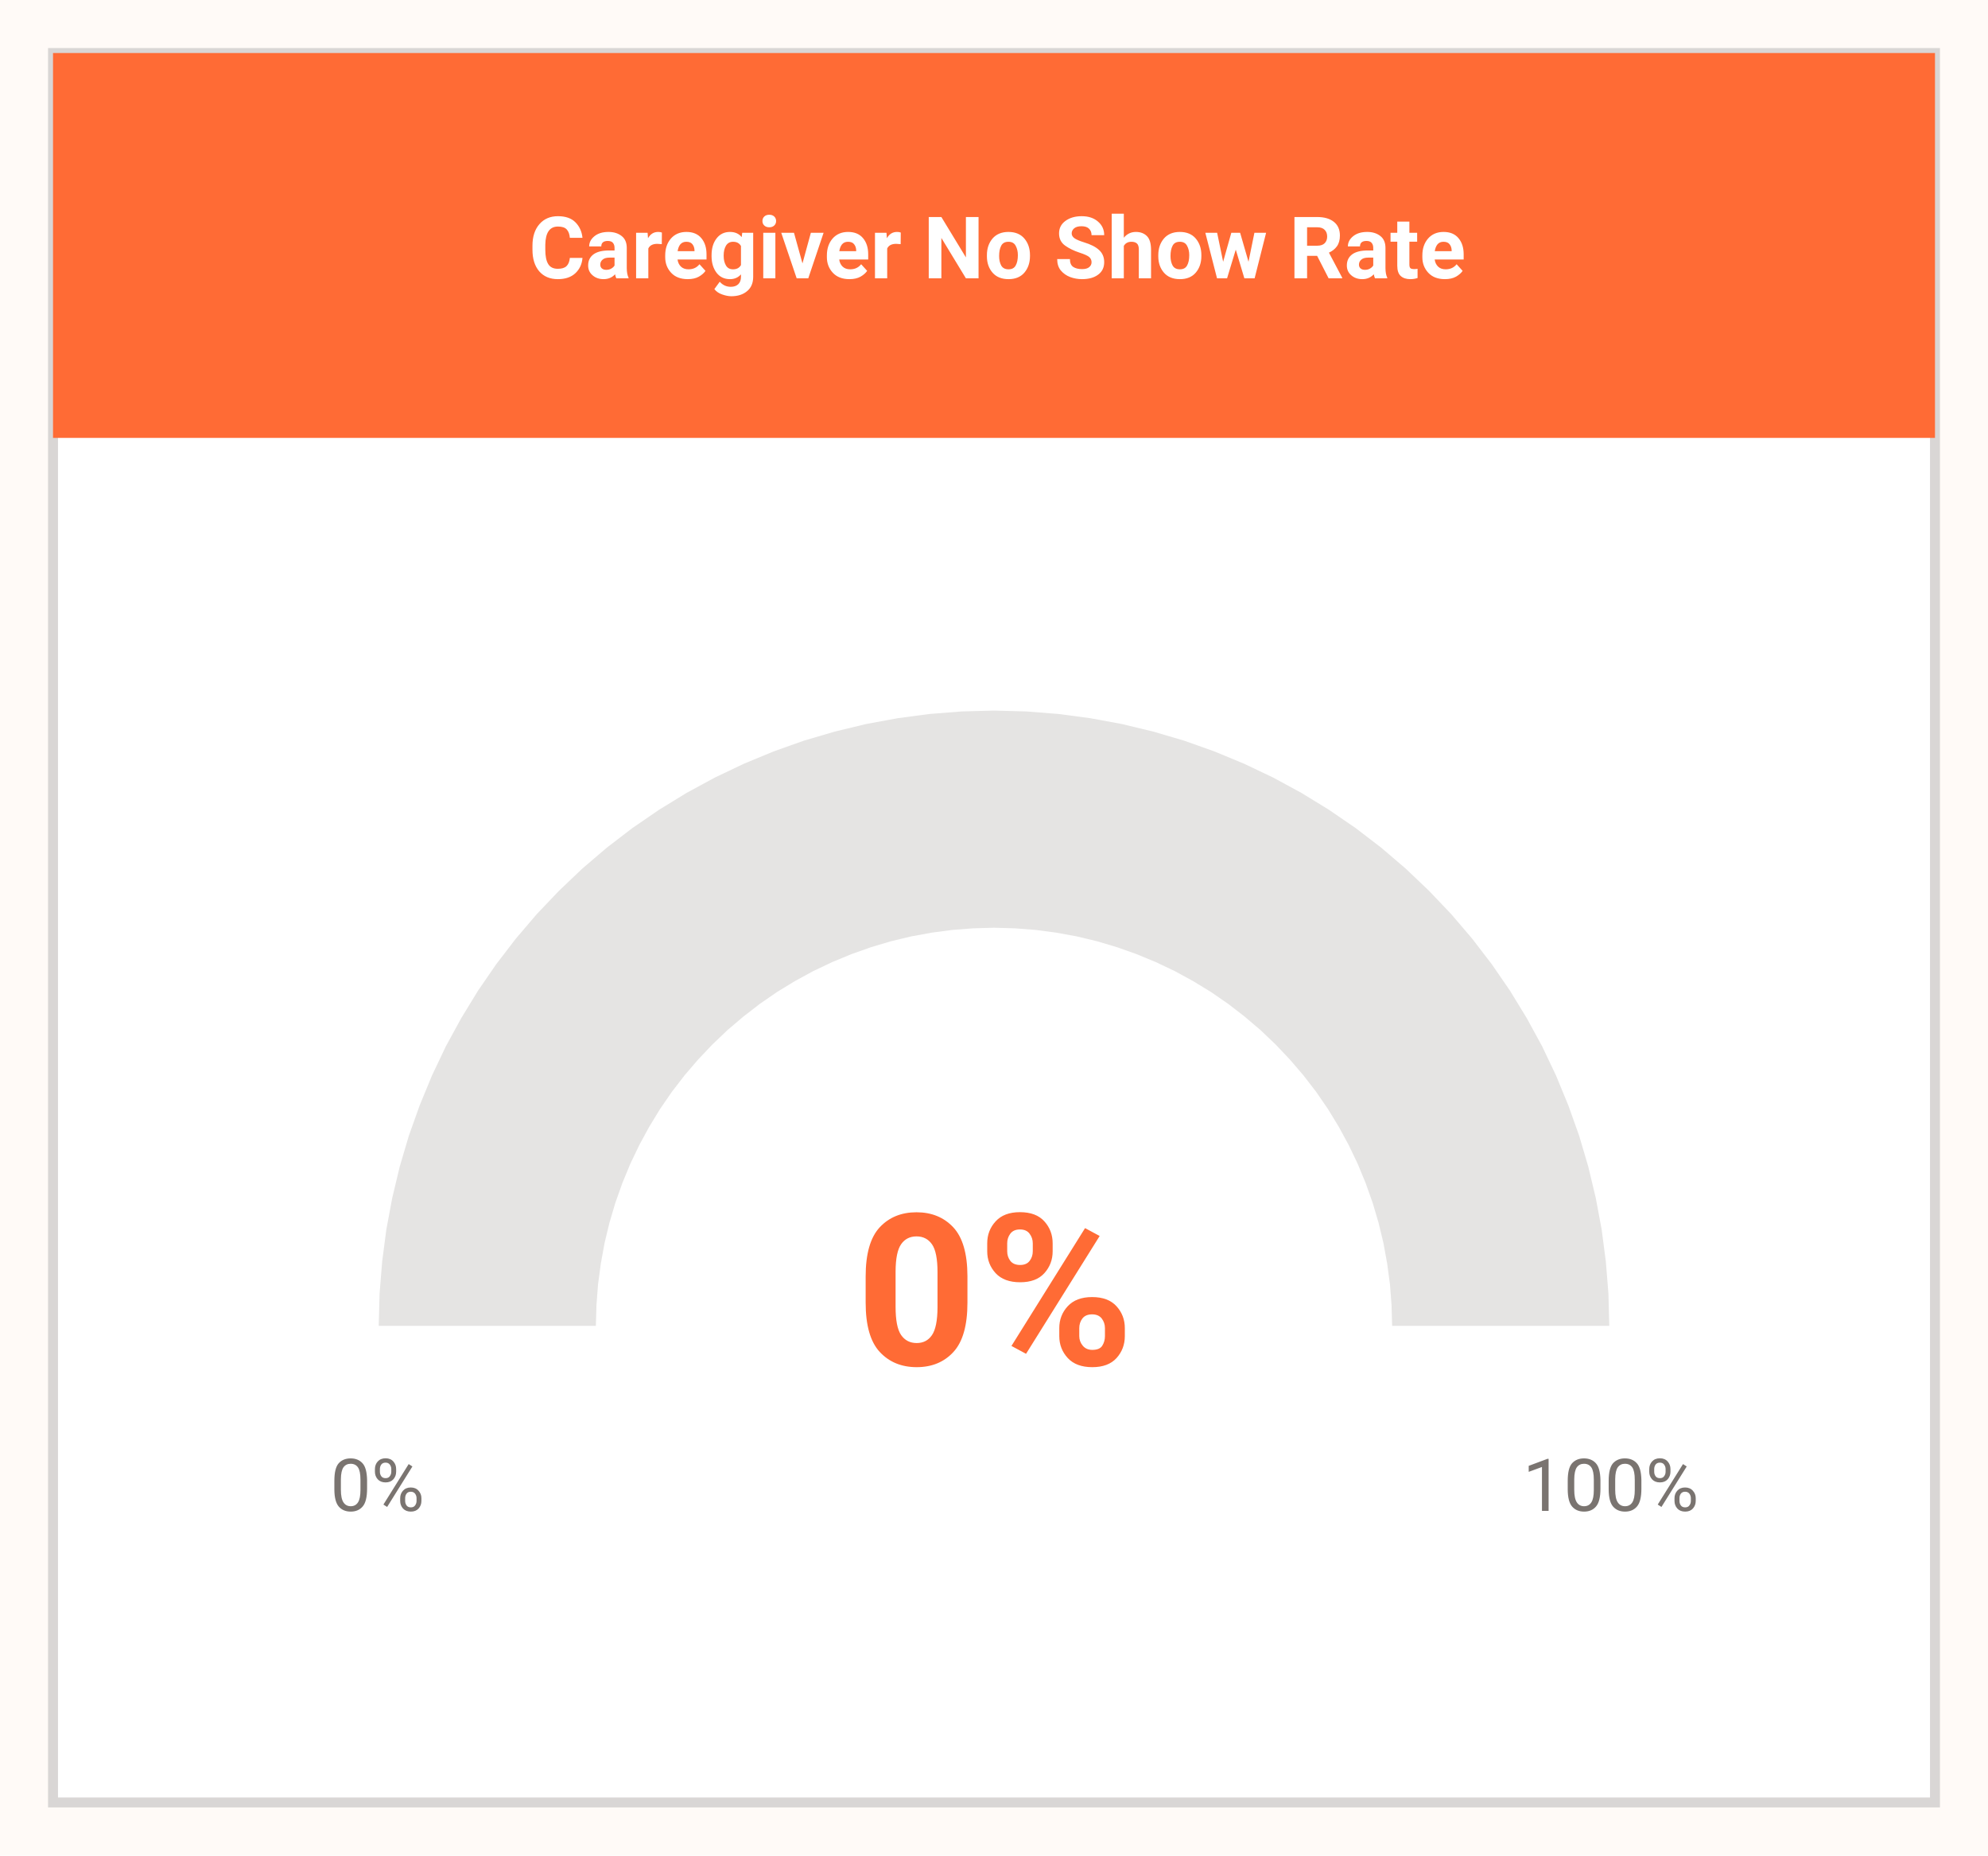
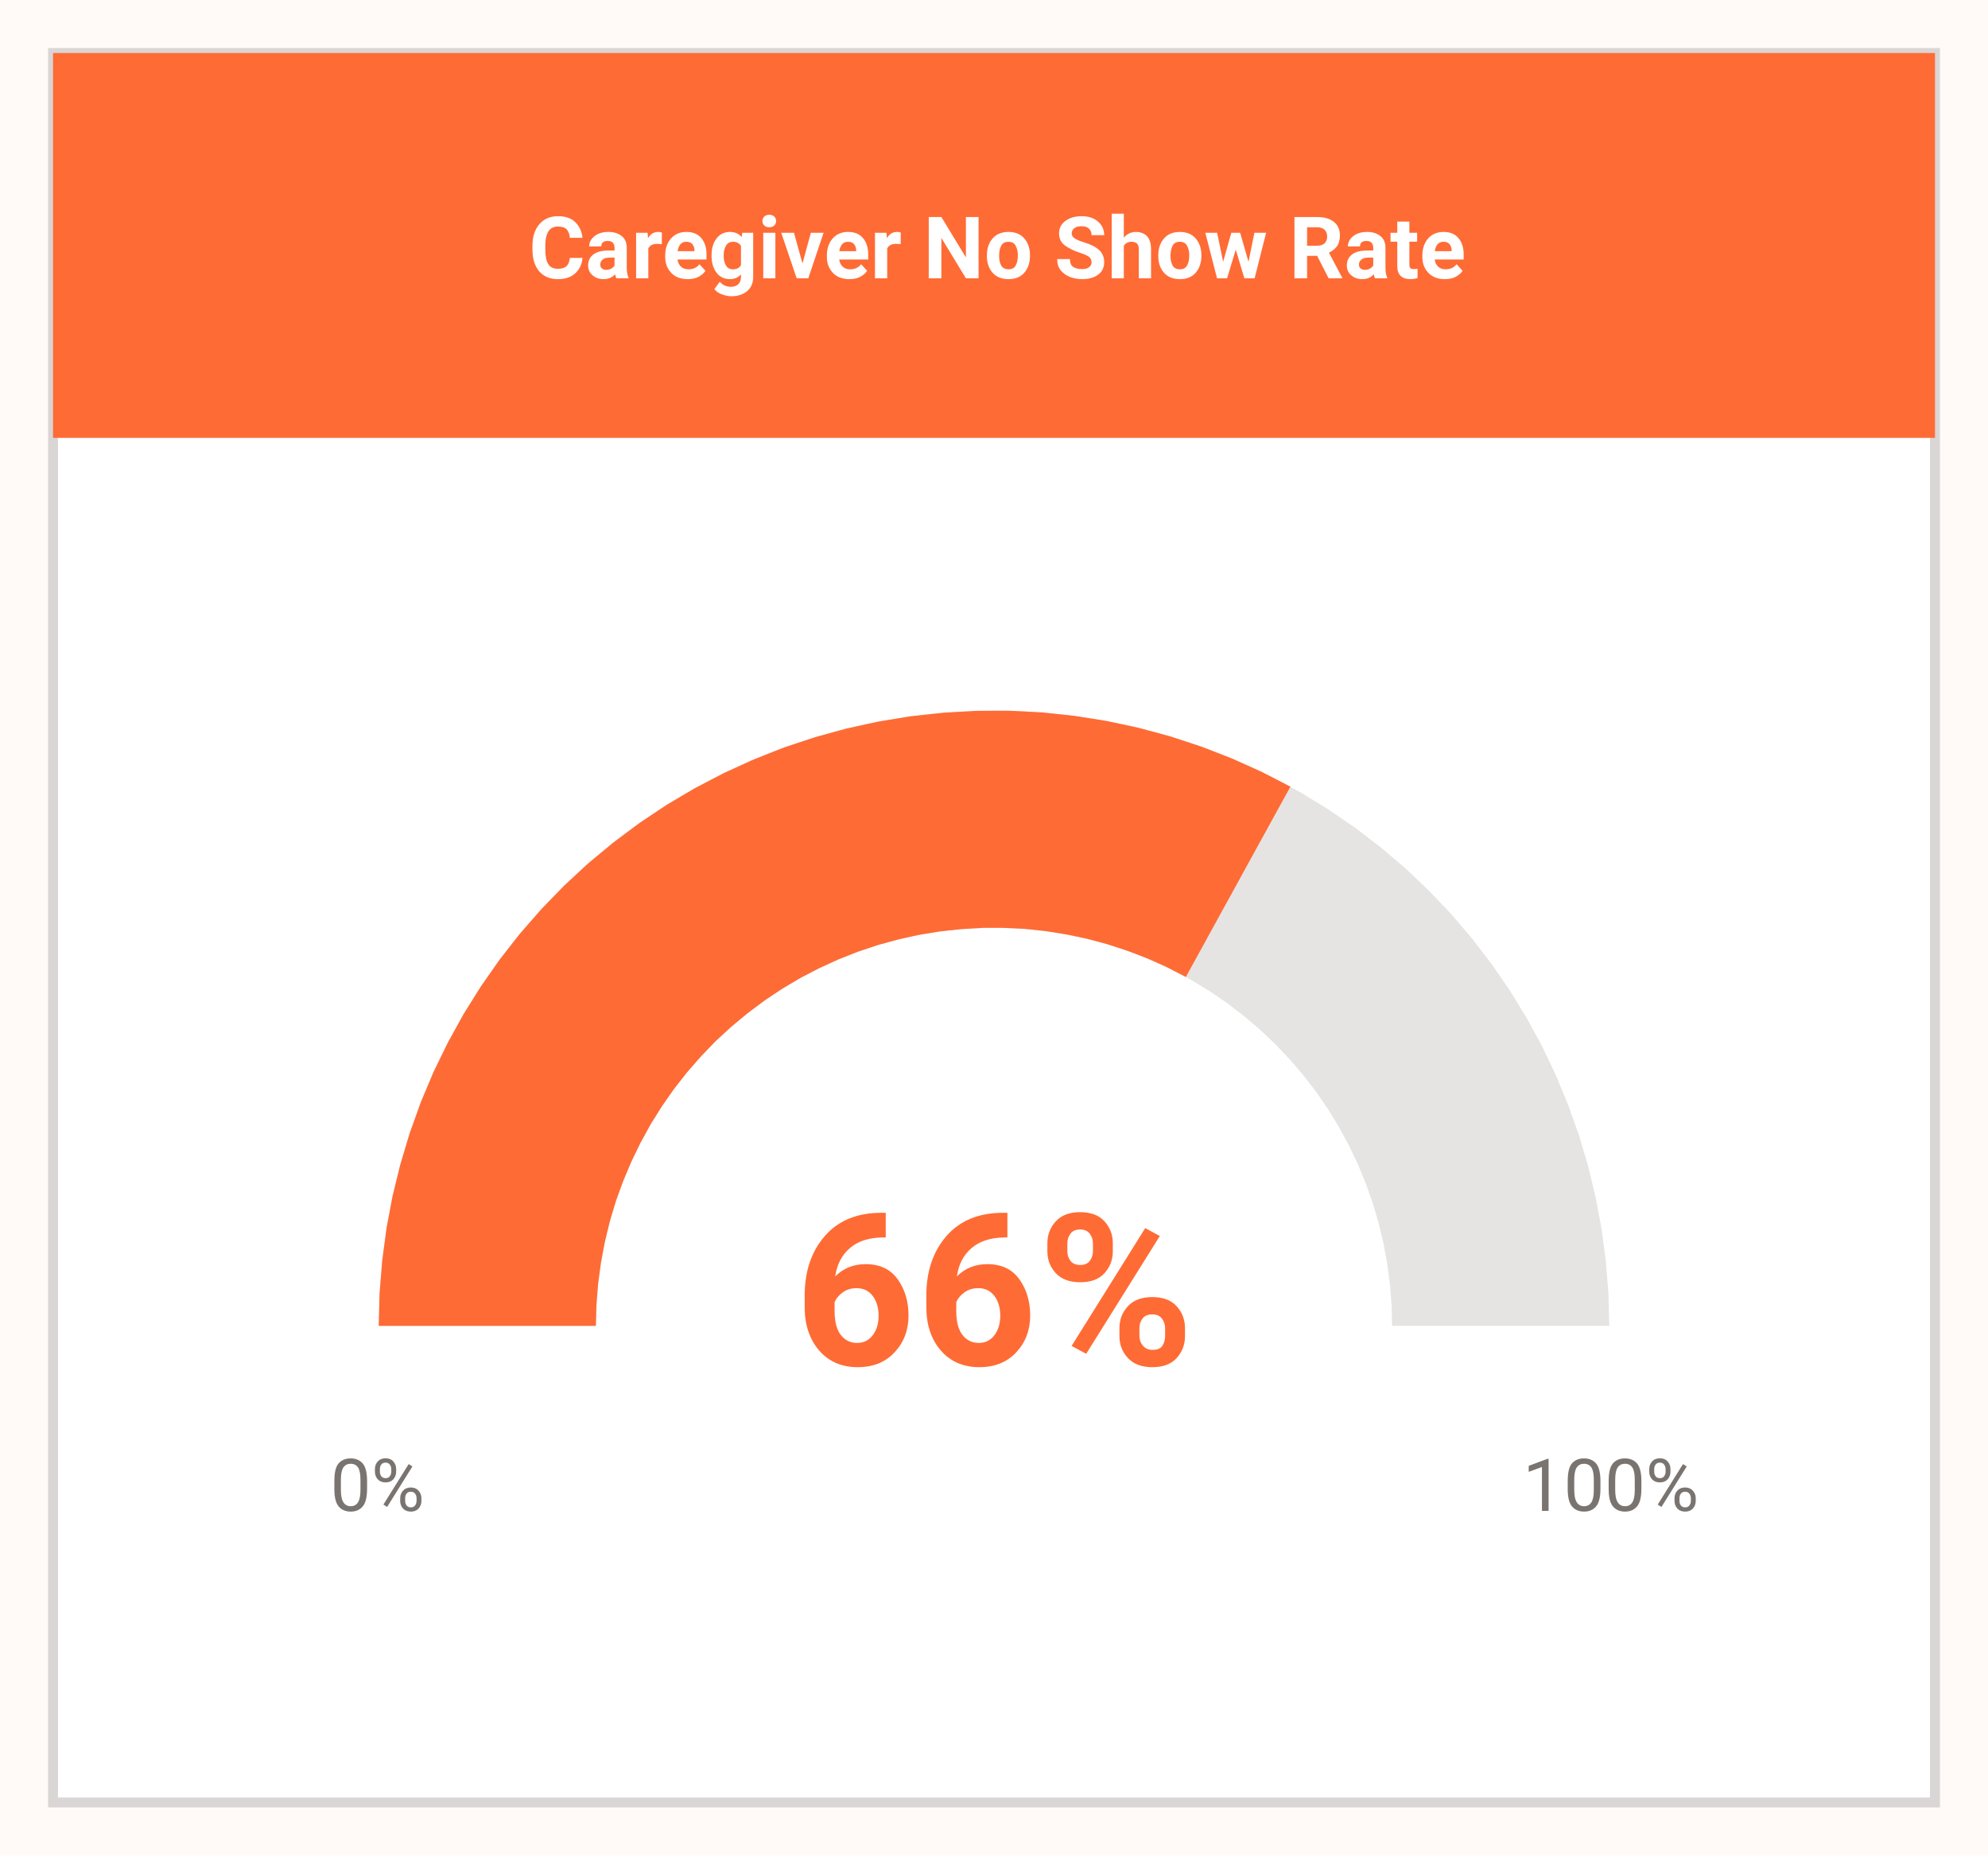
<svg xmlns="http://www.w3.org/2000/svg" class="main-svg" width="300" height="280" style="" viewBox="0 0 300 280">
  <rect x="0" y="0" width="300" height="280" style="fill: rgb(255, 250, 247); fill-opacity: 1;" />
-   <defs id="defs-71a38b">
+   <defs id="defs-d66735">
    <g class="clips">
-       <clipPath id="clip71a38bxyplot" class="plotclip">
+       <clipPath id="clipd66735xyplot" class="plotclip">
        <rect width="284" height="264" />
      </clipPath>
-       <clipPath class="axesclip" id="clip71a38bx">
+       <clipPath class="axesclip" id="clipd66735x">
        <rect x="8" y="0" width="284" height="280" />
      </clipPath>
-       <clipPath class="axesclip" id="clip71a38by">
+       <clipPath class="axesclip" id="clipd66735y">
        <rect x="0" y="8" width="300" height="264" />
      </clipPath>
-       <clipPath class="axesclip" id="clip71a38bxy">
+       <clipPath class="axesclip" id="clipd66735xy">
        <rect x="8" y="8" width="284" height="264" />
      </clipPath>
    </g>
    <g class="gradients" />
    <g class="patterns" />
  </defs>
  <g class="bglayer">
    <rect class="bg" x="8" y="8" width="284" height="264" style="fill: rgb(0, 0, 0); fill-opacity: 0; stroke-width: 0;" />
  </g>
  <g class="layer-below">
    <g class="imagelayer" />
    <g class="shapelayer">
      <g class="shape-group" data-index="0">
        <path data-index="0" fill-rule="evenodd" d="M8,272H292V8H8Z" style="opacity: 1; stroke: rgb(217, 214, 213); stroke-opacity: 1; fill: rgb(255, 255, 255); fill-opacity: 1; stroke-width: 1.5px;" />
      </g>
      <g class="shape-group" data-index="1">
        <path data-index="1" fill-rule="evenodd" d="M8,66.08H292V8H8Z" style="opacity: 1; stroke: rgb(0, 0, 0); stroke-opacity: 0; fill: rgb(255, 107, 53); fill-opacity: 1; stroke-width: 0px;" />
      </g>
    </g>
  </g>
  <g class="cartesianlayer">
    <g class="subplot xy">
      <g class="layer-subplot">
        <g class="shapelayer" />
        <g class="imagelayer" />
      </g>
      <g class="minor-gridlayer">
        <g class="x" />
        <g class="y" />
      </g>
      <g class="gridlayer">
        <g class="x" />
        <g class="y" />
      </g>
      <g class="zerolinelayer" />
      <g class="layer-between">
        <g class="shapelayer" />
        <g class="imagelayer" />
      </g>
      <path class="xlines-below" />
      <path class="ylines-below" />
      <g class="overlines-below" />
      <g class="xaxislayer-below" />
      <g class="yaxislayer-below" />
      <g class="overaxes-below" />
      <g class="overplot">
-         <g class="xy" transform="translate(8,8)" clip-path="url(#clip71a38bxyplot)" />
+         <g class="xy" transform="translate(8,8)" clip-path="url(#clipd66735xyplot)" />
      </g>
      <g class="zerolinelayer-above" />
      <path class="xlines-above crisp" d="M0,0" style="fill: none;" />
      <path class="ylines-above crisp" d="M0,0" style="fill: none;" />
      <g class="overlines-above" />
      <g class="xaxislayer-above" />
      <g class="yaxislayer-above" />
      <g class="overaxes-above" />
    </g>
  </g>
  <g class="polarlayer" />
  <g class="smithlayer" />
  <g class="ternarylayer" />
  <g class="geolayer" />
  <g class="funnelarealayer" />
  <g class="pielayer" />
  <g class="iciclelayer" />
  <g class="treemaplayer" />
  <g class="sunburstlayer" />
  <g class="glimages" />
-   <defs id="topdefs-71a38b">
+   <defs id="topdefs-d66735">
    <g class="clips" />
  </defs>
  <g class="layer-above">
    <g class="imagelayer" />
    <g class="shapelayer">
-       <g class="shape-group" data-index="2" clip-path="url(#clip71a38bxy)">
+       <g class="shape-group" data-index="2" clip-path="url(#clipd66735xy)">
        <path data-index="2" fill-rule="evenodd" d="M 57.15 200.08 L 57.28 195.22 L 57.67 190.38 L 58.3 185.55 L 59.19 180.78 L 60.32 176.05 L 61.7 171.38 L 63.33 166.81 L 65.18 162.32 L 67.27 157.92 L 69.6 153.65 L 72.13 149.51 L 74.88 145.51 L 77.84 141.65 L 81 137.95 L 84.35 134.43 L 87.87 131.08 L 91.57 127.92 L 95.43 124.96 L 99.44 122.21 L 103.58 119.67 L 107.85 117.35 L 112.24 115.26 L 116.73 113.4 L 121.31 111.77 L 125.97 110.4 L 130.7 109.26 L 135.47 108.38 L 140.3 107.74 L 145.14 107.36 L 150 107.23 L 154.86 107.36 L 159.7 107.74 L 164.53 108.38 L 169.3 109.26 L 174.03 110.4 L 178.69 111.77 L 183.27 113.4 L 187.76 115.26 L 192.15 117.35 L 196.42 119.67 L 200.56 122.21 L 204.57 124.96 L 208.43 127.92 L 212.13 131.08 L 215.65 134.43 L 219 137.95 L 222.16 141.65 L 225.12 145.51 L 227.87 149.51 L 230.4 153.65 L 232.73 157.92 L 234.82 162.32 L 236.67 166.81 L 238.3 171.38 L 239.68 176.05 L 240.81 180.78 L 241.7 185.55 L 242.33 190.38 L 242.72 195.22 L 242.85 200.08 L 210.08 200.08 L 209.99 196.93 L 209.75 193.8 L 209.33 190.68 L 208.77 187.58 L 208.03 184.52 L 207.14 181.51 L 206.09 178.55 L 204.89 175.64 L 203.53 172.8 L 202.03 170.04 L 200.39 167.35 L 198.61 164.76 L 196.69 162.27 L 194.64 159.88 L 192.48 157.6 L 190.2 155.43 L 187.8 153.39 L 185.31 151.47 L 182.73 149.69 L 180.04 148.05 L 177.27 146.54 L 174.43 145.19 L 171.53 143.99 L 168.57 142.94 L 165.55 142.04 L 162.5 141.31 L 159.39 140.74 L 156.28 140.33 L 153.15 140.09 L 150 140 L 146.85 140.09 L 143.72 140.33 L 140.61 140.74 L 137.5 141.31 L 134.45 142.04 L 131.43 142.94 L 128.47 143.99 L 125.57 145.19 L 122.73 146.54 L 119.96 148.05 L 117.27 149.69 L 114.69 151.47 L 112.2 153.39 L 109.8 155.43 L 107.52 157.6 L 105.36 159.88 L 103.31 162.27 L 101.39 164.76 L 99.61 167.35 L 97.97 170.04 L 96.47 172.8 L 95.11 175.64 L 93.91 178.55 L 92.86 181.51 L 91.97 184.52 L 91.23 187.58 L 90.67 190.68 L 90.25 193.8 L 90.01 196.93 L 89.92 200.08 Z" style="opacity: 1; stroke: rgb(0, 0, 0); stroke-opacity: 0; fill: rgb(229, 228, 227); fill-opacity: 1; stroke-width: 0px;" />
+       </g>
+       <g class="shape-group" data-index="3" clip-path="url(#clipd66735xy)">
+         <path data-index="3" fill-rule="evenodd" d="M 57.15 200.08 L 57.28 195.14 L 57.68 190.22 L 58.33 185.33 L 59.24 180.48 L 60.42 175.69 L 61.84 170.96 L 63.51 166.31 L 65.42 161.77 L 67.59 157.32 L 69.97 153.01 L 72.59 148.83 L 75.42 144.78 L 78.46 140.9 L 81.71 137.18 L 85.15 133.63 L 88.77 130.28 L 92.57 127.13 L 96.52 124.18 L 100.63 121.44 L 104.88 118.93 L 109.26 116.65 L 113.75 114.6 L 118.33 112.79 L 123.02 111.24 L 127.78 109.93 L 132.6 108.88 L 137.47 108.08 L 142.38 107.55 L 147.31 107.27 L 152.24 107.25 L 157.18 107.5 L 162.08 108.02 L 166.95 108.79 L 171.78 109.82 L 176.55 111.11 L 181.24 112.65 L 185.84 114.43 L 190.34 116.45 L 194.73 118.71 L 178.95 147.43 L 176.11 145.96 L 173.19 144.65 L 170.22 143.51 L 167.18 142.51 L 164.09 141.68 L 160.97 141.02 L 157.82 140.51 L 154.64 140.17 L 151.45 140.02 L 148.26 140.02 L 145.07 140.21 L 141.9 140.55 L 138.74 141.06 L 135.63 141.75 L 132.54 142.59 L 129.51 143.6 L 126.54 144.77 L 123.63 146.1 L 120.8 147.57 L 118.05 149.2 L 115.4 150.97 L 112.84 152.88 L 110.38 154.92 L 108.03 157.08 L 105.81 159.38 L 103.71 161.78 L 101.74 164.29 L 99.91 166.91 L 98.21 169.62 L 96.67 172.42 L 95.28 175.29 L 94.04 178.23 L 92.95 181.23 L 92.03 184.29 L 91.28 187.4 L 90.69 190.53 L 90.26 193.7 L 90.01 196.89 L 89.92 200.08 Z" style="opacity: 1; stroke: rgb(0, 0, 0); stroke-opacity: 0; fill: rgb(255, 107, 53); fill-opacity: 1; stroke-width: 0px;" />
      </g>
    </g>
  </g>
  <g class="infolayer">
    <g class="g-gtitle" />
    <g class="annotation" data-index="0" style="opacity: 1;">
      <g class="annotation-text-g" transform="rotate(0,150,37.04)">
        <g class="cursor-pointer" transform="translate(73,28)">
          <rect class="bg" x="0.5" y="0.5" width="154" height="18" style="stroke-width: 1px; stroke: rgb(0, 0, 0); stroke-opacity: 0; fill: rgb(0, 0, 0); fill-opacity: 0;" />
          <text class="annotation-text" text-anchor="middle" x="77.5" y="14" style="font-family: Montserrat, Roboto, sans-serif; font-size: 13px; fill: rgb(255, 255, 255); fill-opacity: 1; white-space: pre;">
            <tspan style="font-weight:bold">Caregiver No Show Rate</tspan>
          </text>
        </g>
      </g>
    </g>
    <g class="annotation" data-index="1" style="opacity: 1;">
      <g class="annotation-text-g" transform="rotate(0,150,194.62)">
-         <g class="cursor-pointer" transform="translate(125,174)">
-           <rect class="bg" x="0.5" y="0.5" width="49" height="40" style="stroke-width: 1px; stroke: rgb(0, 0, 0); stroke-opacity: 0; fill: rgb(0, 0, 0); fill-opacity: 0;" />
-           <text class="annotation-text" text-anchor="middle" x="25.125" y="32" style="font-family: Montserrat, Roboto, sans-serif; font-size: 32px; fill: rgb(255, 107, 53); fill-opacity: 1; white-space: pre;">
-             <tspan style="font-weight:bold">0%</tspan>
+         <g class="cursor-pointer" transform="translate(116,174)">
+           <rect class="bg" x="0.5" y="0.5" width="67" height="40" style="stroke-width: 1px; stroke: rgb(0, 0, 0); stroke-opacity: 0; fill: rgb(0, 0, 0); fill-opacity: 0;" />
+           <text class="annotation-text" text-anchor="middle" x="34.023" y="32" style="font-family: Montserrat, Roboto, sans-serif; font-size: 32px; fill: rgb(255, 107, 53); fill-opacity: 1; white-space: pre;">
+             <tspan style="font-weight:bold">66%</tspan>
          </text>
        </g>
      </g>
    </g>
    <g class="annotation" data-index="2" style="opacity: 1;">
      <g class="annotation-text-g" transform="rotate(0,57.15,224.96)">
        <g class="cursor-pointer" transform="translate(47,216)">
          <rect class="bg" x="0.5" y="0.5" width="19" height="16" style="stroke-width: 1px; stroke: rgb(0, 0, 0); stroke-opacity: 0; fill: rgb(0, 0, 0); fill-opacity: 0;" />
          <text class="annotation-text" text-anchor="middle" x="9.953" y="12" style="font-family: Montserrat, Roboto, sans-serif; font-size: 11px; fill: rgb(122, 116, 112); fill-opacity: 1; white-space: pre;">0%</text>
        </g>
      </g>
    </g>
    <g class="annotation" data-index="3" style="opacity: 1;">
      <g class="annotation-text-g" transform="rotate(0,242.85,224.96)">
        <g class="cursor-pointer" transform="translate(227,216)">
          <rect class="bg" x="0.5" y="0.5" width="31" height="16" style="stroke-width: 1px; stroke: rgb(0, 0, 0); stroke-opacity: 0; fill: rgb(0, 0, 0); fill-opacity: 0;" />
          <text class="annotation-text" text-anchor="middle" x="16.07" y="12" style="font-family: Montserrat, Roboto, sans-serif; font-size: 11px; fill: rgb(122, 116, 112); fill-opacity: 1; white-space: pre;">100%</text>
        </g>
      </g>
    </g>
  </g>
</svg>
